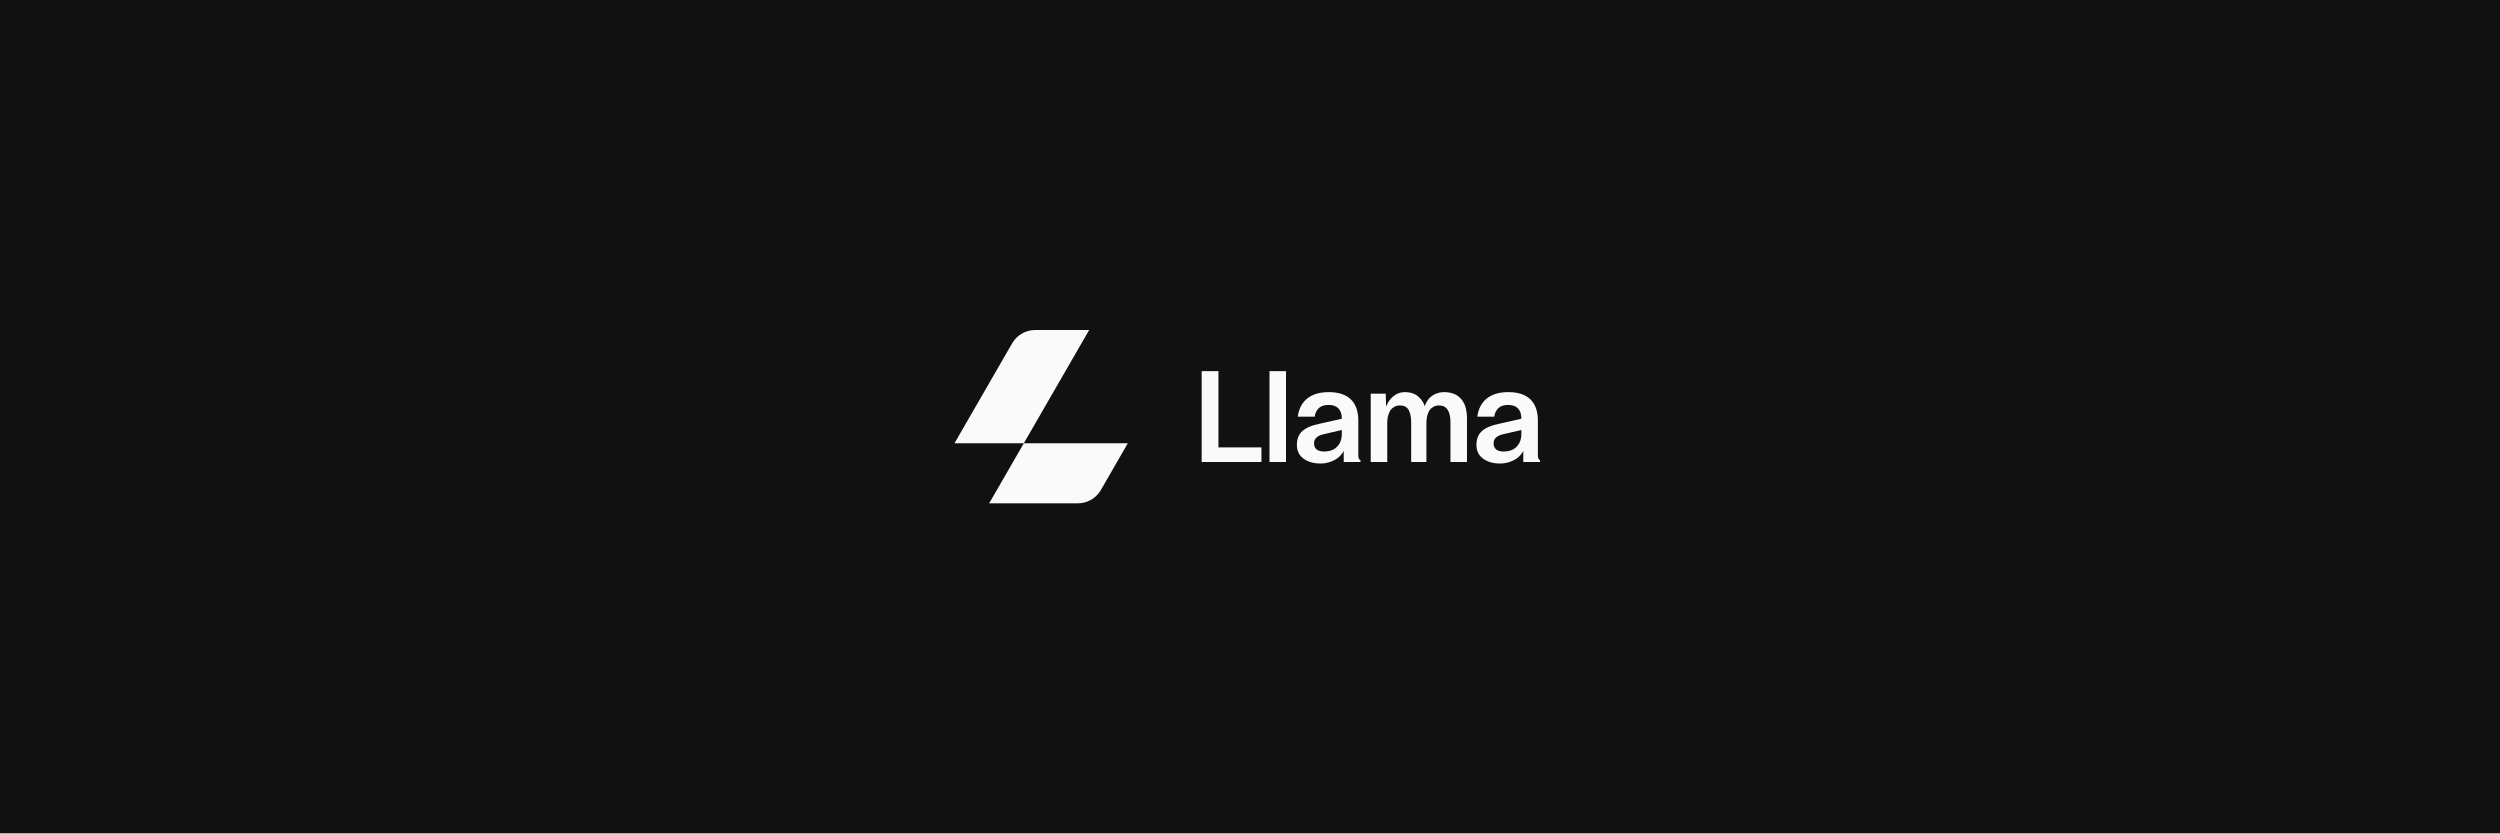
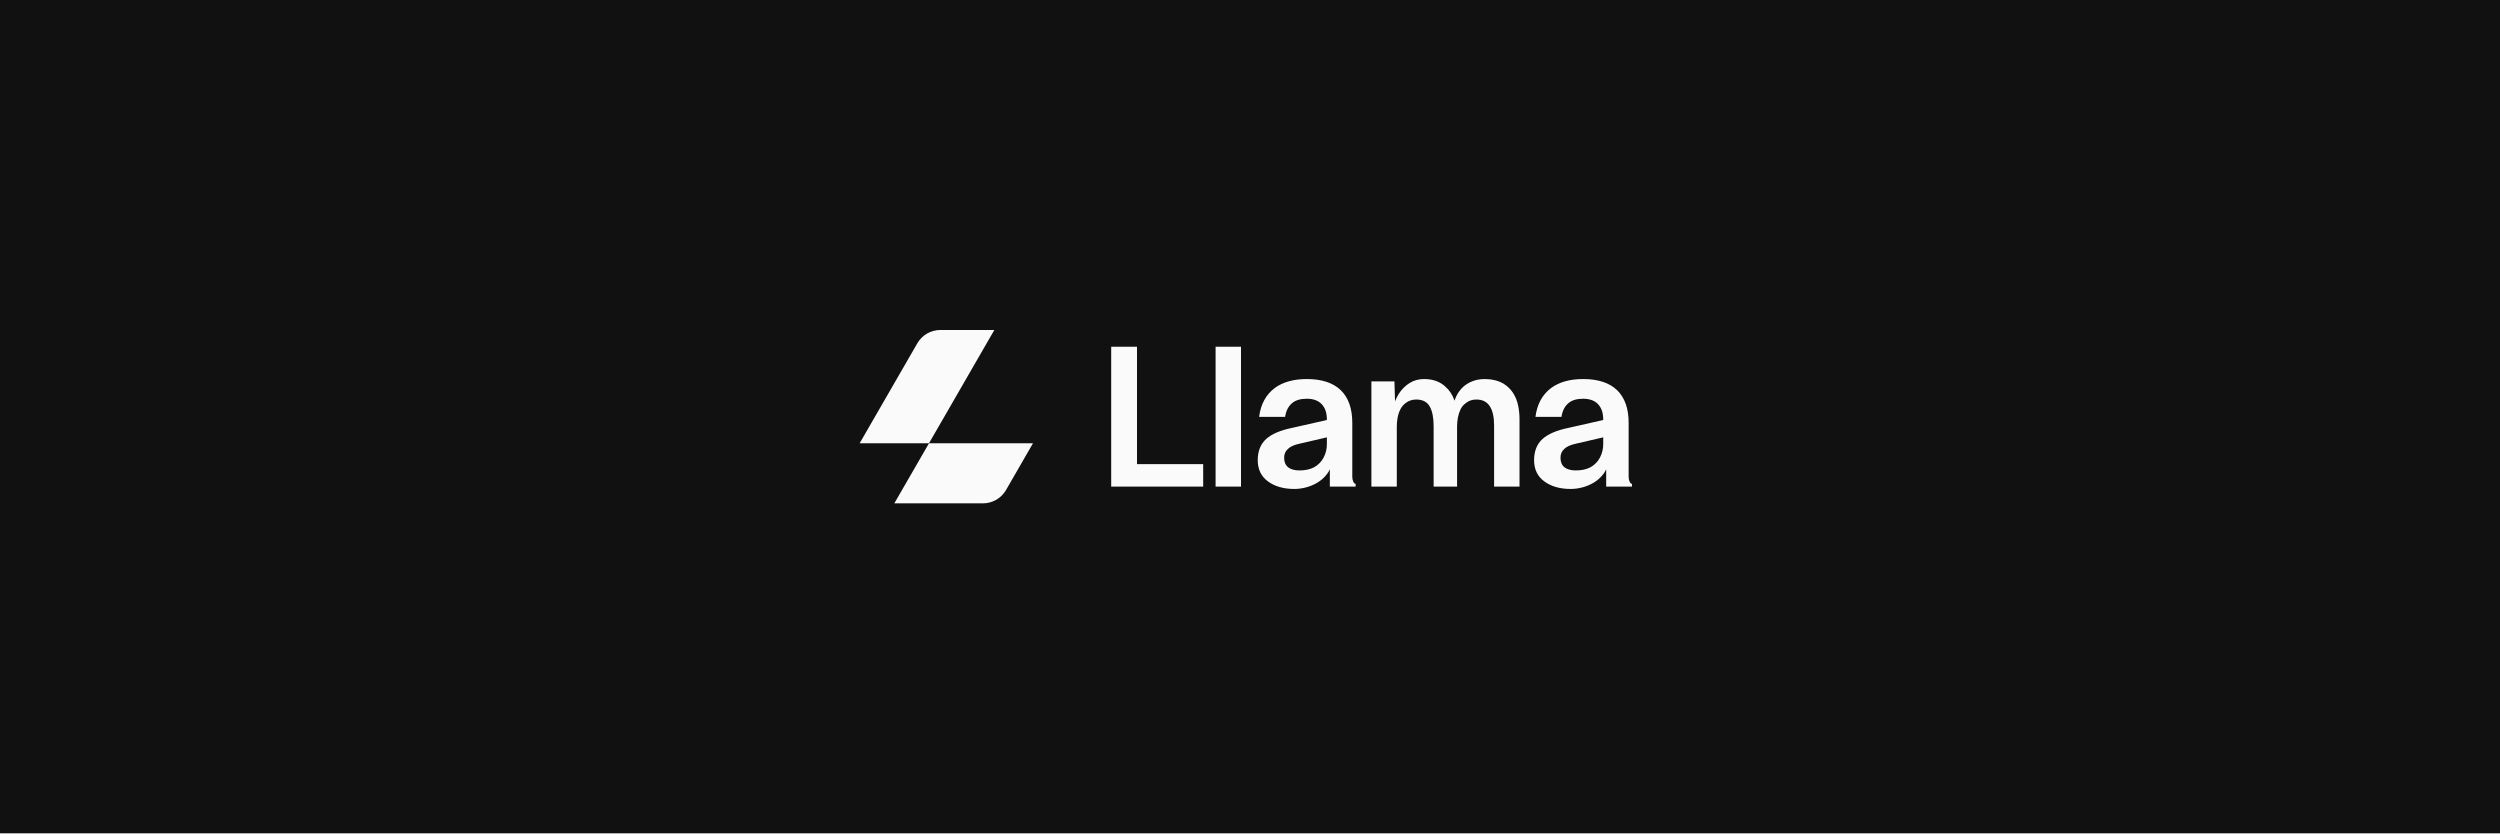
<svg xmlns="http://www.w3.org/2000/svg" width="7500" height="2500" viewBox="0 0 7500 2500" fill="none">
  <rect width="7500" height="2500" fill="#111111" />
-   <g transform="translate(2863.5 950.0)">
+   <g transform="translate(2579.0 950.0)">
    <path transform="translate(0 40) scale(0.866667)" d="M600 392L504.249 558L504.137 557.929C487.252 584.069 458.193 600 426.864 600H120L240 392H600Z" fill="#FAFAFA" />
    <path transform="translate(0 40) scale(0.866667)" d="M240 392H0L199.602 46.025C216.032 17.546 246.411 3.25756e-05 279.29 0H466.154L240 392Z" fill="#FAFAFA" />
-     <path d="M741.5 436V163.4H791.797V392.23H920.802V436ZM994.519 436H944.99V163.4H994.519ZM1098.568 440.607Q1066.7 440.607 1046.735 425.634Q1027.154 411.044 1027.154 384.552Q1027.154 358.059 1043.664 343.086Q1060.173 328.496 1093.96 321.585L1161.918 306.227Q1161.918 295.477 1159.423 288.182Q1156.927 280.887 1151.936 275.512Q1141.953 264.761 1122.756 264.761Q1104.711 264.761 1094.728 272.824Q1083.21 282.039 1080.522 300.084H1029.842Q1034.449 263.225 1060.557 243.644Q1084.362 226.367 1122.756 226.367Q1166.526 226.367 1189.178 248.252Q1211.447 270.136 1211.447 311.602V416.803Q1211.447 422.178 1213.367 426.401Q1215.286 430.625 1217.974 430.625V436H1167.677V402.213Q1165.374 407.588 1161.918 411.812Q1154.239 421.794 1143.681 428.129Q1133.123 434.464 1121.412 437.536Q1109.702 440.607 1098.568 440.607ZM1108.55 404.517Q1125.06 404.517 1136.962 398.374Q1149.248 391.463 1155.583 379.368Q1161.918 367.274 1161.918 353.452V340.014L1108.934 352.3Q1092.808 355.756 1085.897 362.667Q1078.603 369.194 1078.603 379.944Q1078.603 391.846 1086.281 398.374Q1094.344 404.517 1108.55 404.517ZM1248.69 436V230.974H1293.611L1294.763 269.752Q1297.834 262.074 1302.058 255.163Q1310.505 242.108 1322.983 234.238Q1335.461 226.367 1351.203 226.367Q1377.311 226.367 1393.052 241.341Q1405.339 252.091 1410.714 268.601Q1413.785 259.002 1419.161 251.323Q1427.607 239.037 1440.853 232.702Q1454.099 226.367 1469.073 226.367Q1490.574 226.367 1505.932 235.197Q1517.834 242.492 1524.937 253.627Q1532.04 264.761 1534.728 278.007Q1537.415 291.253 1537.415 304.307V436H1487.886V316.977Q1487.886 292.021 1479.44 279.351Q1470.993 266.297 1453.332 266.297Q1441.429 266.297 1433.366 272.824Q1426.072 277.815 1422.424 285.494Q1418.777 293.173 1417.241 301.812Q1415.705 310.45 1415.705 318.513V436H1370.016V318.513Q1370.016 293.173 1362.337 279.735Q1354.658 266.297 1336.229 266.297Q1324.326 266.297 1315.88 272.824Q1308.969 277.815 1305.129 285.494Q1301.29 293.173 1299.754 301.812Q1298.218 310.45 1298.218 318.513V436ZM1637.241 440.607Q1605.373 440.607 1585.408 425.634Q1565.827 411.044 1565.827 384.552Q1565.827 358.059 1582.337 343.086Q1598.846 328.496 1632.633 321.585L1700.591 306.227Q1700.591 295.477 1698.096 288.182Q1695.6 280.887 1690.609 275.512Q1680.626 264.761 1661.429 264.761Q1643.384 264.761 1633.401 272.824Q1621.883 282.039 1619.195 300.084H1568.515Q1573.122 263.225 1599.23 243.644Q1623.035 226.367 1661.429 226.367Q1705.199 226.367 1727.851 248.252Q1750.12 270.136 1750.12 311.602V416.803Q1750.12 422.178 1752.04 426.401Q1753.959 430.625 1756.647 430.625V436H1706.35V402.213Q1704.047 407.588 1700.591 411.812Q1692.912 421.794 1682.354 428.129Q1671.795 434.464 1660.085 437.536Q1648.375 440.607 1637.241 440.607ZM1647.223 404.517Q1663.733 404.517 1675.635 398.374Q1687.921 391.463 1694.256 379.368Q1700.591 367.274 1700.591 353.452V340.014L1647.607 352.3Q1631.481 355.756 1624.57 362.667Q1617.275 369.194 1617.275 379.944Q1617.275 391.846 1624.954 398.374Q1633.017 404.517 1647.223 404.517Z" fill="#FAFAFA" />
+     <path d="M754.591 509.773V90.227H832V442.409H1030.545V509.773ZM1144 509.773H1067.773V90.227H1144ZM1304.136 516.864Q1255.091 516.864 1224.364 493.818Q1194.227 471.364 1194.227 430.591Q1194.227 389.818 1219.636 366.773Q1245.045 344.318 1297.045 333.682L1401.636 310.045Q1401.636 293.5 1397.795 282.273Q1393.955 271.045 1386.273 262.773Q1370.909 246.227 1341.364 246.227Q1313.591 246.227 1298.227 258.636Q1280.5 272.818 1276.364 300.591H1198.364Q1205.455 243.864 1245.636 213.727Q1282.273 187.136 1341.364 187.136Q1408.727 187.136 1443.591 220.818Q1477.864 254.5 1477.864 318.318V480.227Q1477.864 488.5 1480.818 495Q1483.773 501.5 1487.909 501.5V509.773H1410.5V457.773Q1406.955 466.045 1401.636 472.545Q1389.818 487.909 1373.568 497.659Q1357.318 507.409 1339.295 512.136Q1321.273 516.864 1304.136 516.864ZM1319.5 461.318Q1344.909 461.318 1363.227 451.864Q1382.136 441.227 1391.886 422.614Q1401.636 404 1401.636 382.727V362.045L1320.091 380.955Q1295.273 386.273 1284.636 396.909Q1273.409 406.955 1273.409 423.5Q1273.409 441.818 1285.227 451.864Q1297.636 461.318 1319.5 461.318ZM1535.182 509.773V194.227H1604.318L1606.091 253.909Q1610.818 242.091 1617.318 231.455Q1630.318 211.364 1649.523 199.25Q1668.727 187.136 1692.955 187.136Q1733.136 187.136 1757.364 210.182Q1776.273 226.727 1784.545 252.136Q1789.273 237.364 1797.545 225.545Q1810.545 206.636 1830.932 196.886Q1851.318 187.136 1874.364 187.136Q1907.455 187.136 1931.091 200.727Q1949.409 211.955 1960.341 229.091Q1971.273 246.227 1975.409 266.614Q1979.545 287 1979.545 307.091V509.773H1903.318V326.591Q1903.318 288.182 1890.318 268.682Q1877.318 248.591 1850.136 248.591Q1831.818 248.591 1819.409 258.636Q1808.182 266.318 1802.568 278.136Q1796.955 289.955 1794.591 303.25Q1792.227 316.545 1792.227 328.955V509.773H1721.909V328.955Q1721.909 289.955 1710.091 269.273Q1698.273 248.591 1669.909 248.591Q1651.591 248.591 1638.591 258.636Q1627.955 266.318 1622.045 278.136Q1616.136 289.955 1613.773 303.25Q1611.409 316.545 1611.409 328.955V509.773ZM2133.182 516.864Q2084.136 516.864 2053.409 493.818Q2023.273 471.364 2023.273 430.591Q2023.273 389.818 2048.682 366.773Q2074.091 344.318 2126.091 333.682L2230.682 310.045Q2230.682 293.5 2226.841 282.273Q2223 271.045 2215.318 262.773Q2199.955 246.227 2170.409 246.227Q2142.636 246.227 2127.273 258.636Q2109.545 272.818 2105.409 300.591H2027.409Q2034.5 243.864 2074.682 213.727Q2111.318 187.136 2170.409 187.136Q2237.773 187.136 2272.636 220.818Q2306.909 254.5 2306.909 318.318V480.227Q2306.909 488.5 2309.864 495Q2312.818 501.5 2316.955 501.5V509.773H2239.545V457.773Q2236 466.045 2230.682 472.545Q2218.864 487.909 2202.614 497.659Q2186.364 507.409 2168.341 512.136Q2150.318 516.864 2133.182 516.864ZM2148.545 461.318Q2173.955 461.318 2192.273 451.864Q2211.182 441.227 2220.932 422.614Q2230.682 404 2230.682 382.727V362.045L2149.136 380.955Q2124.318 386.273 2113.682 396.909Q2102.455 406.955 2102.455 423.5Q2102.455 441.818 2114.273 451.864Q2126.682 461.318 2148.545 461.318Z" fill="#FAFAFA" />
  </g>
</svg>
